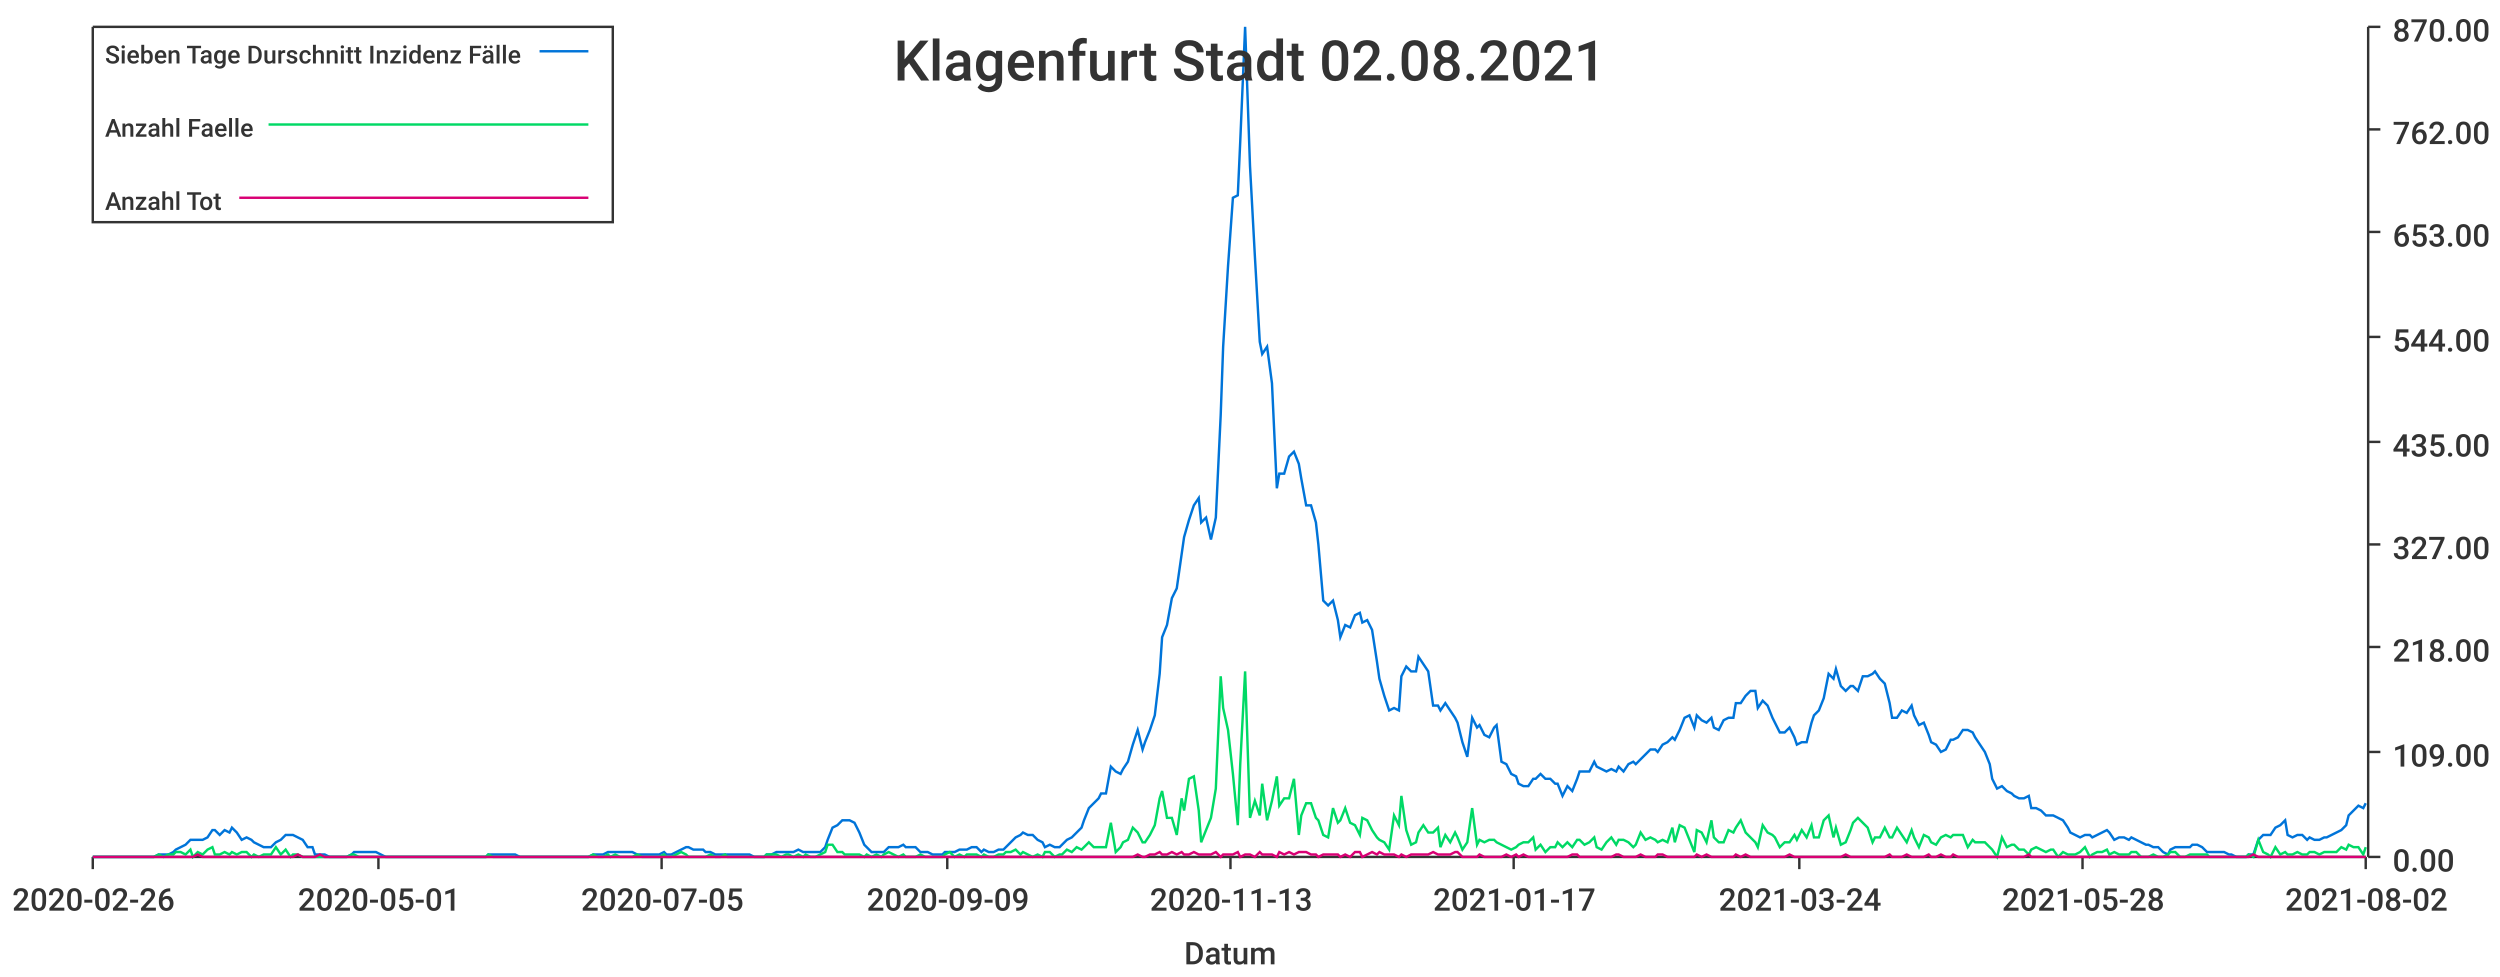
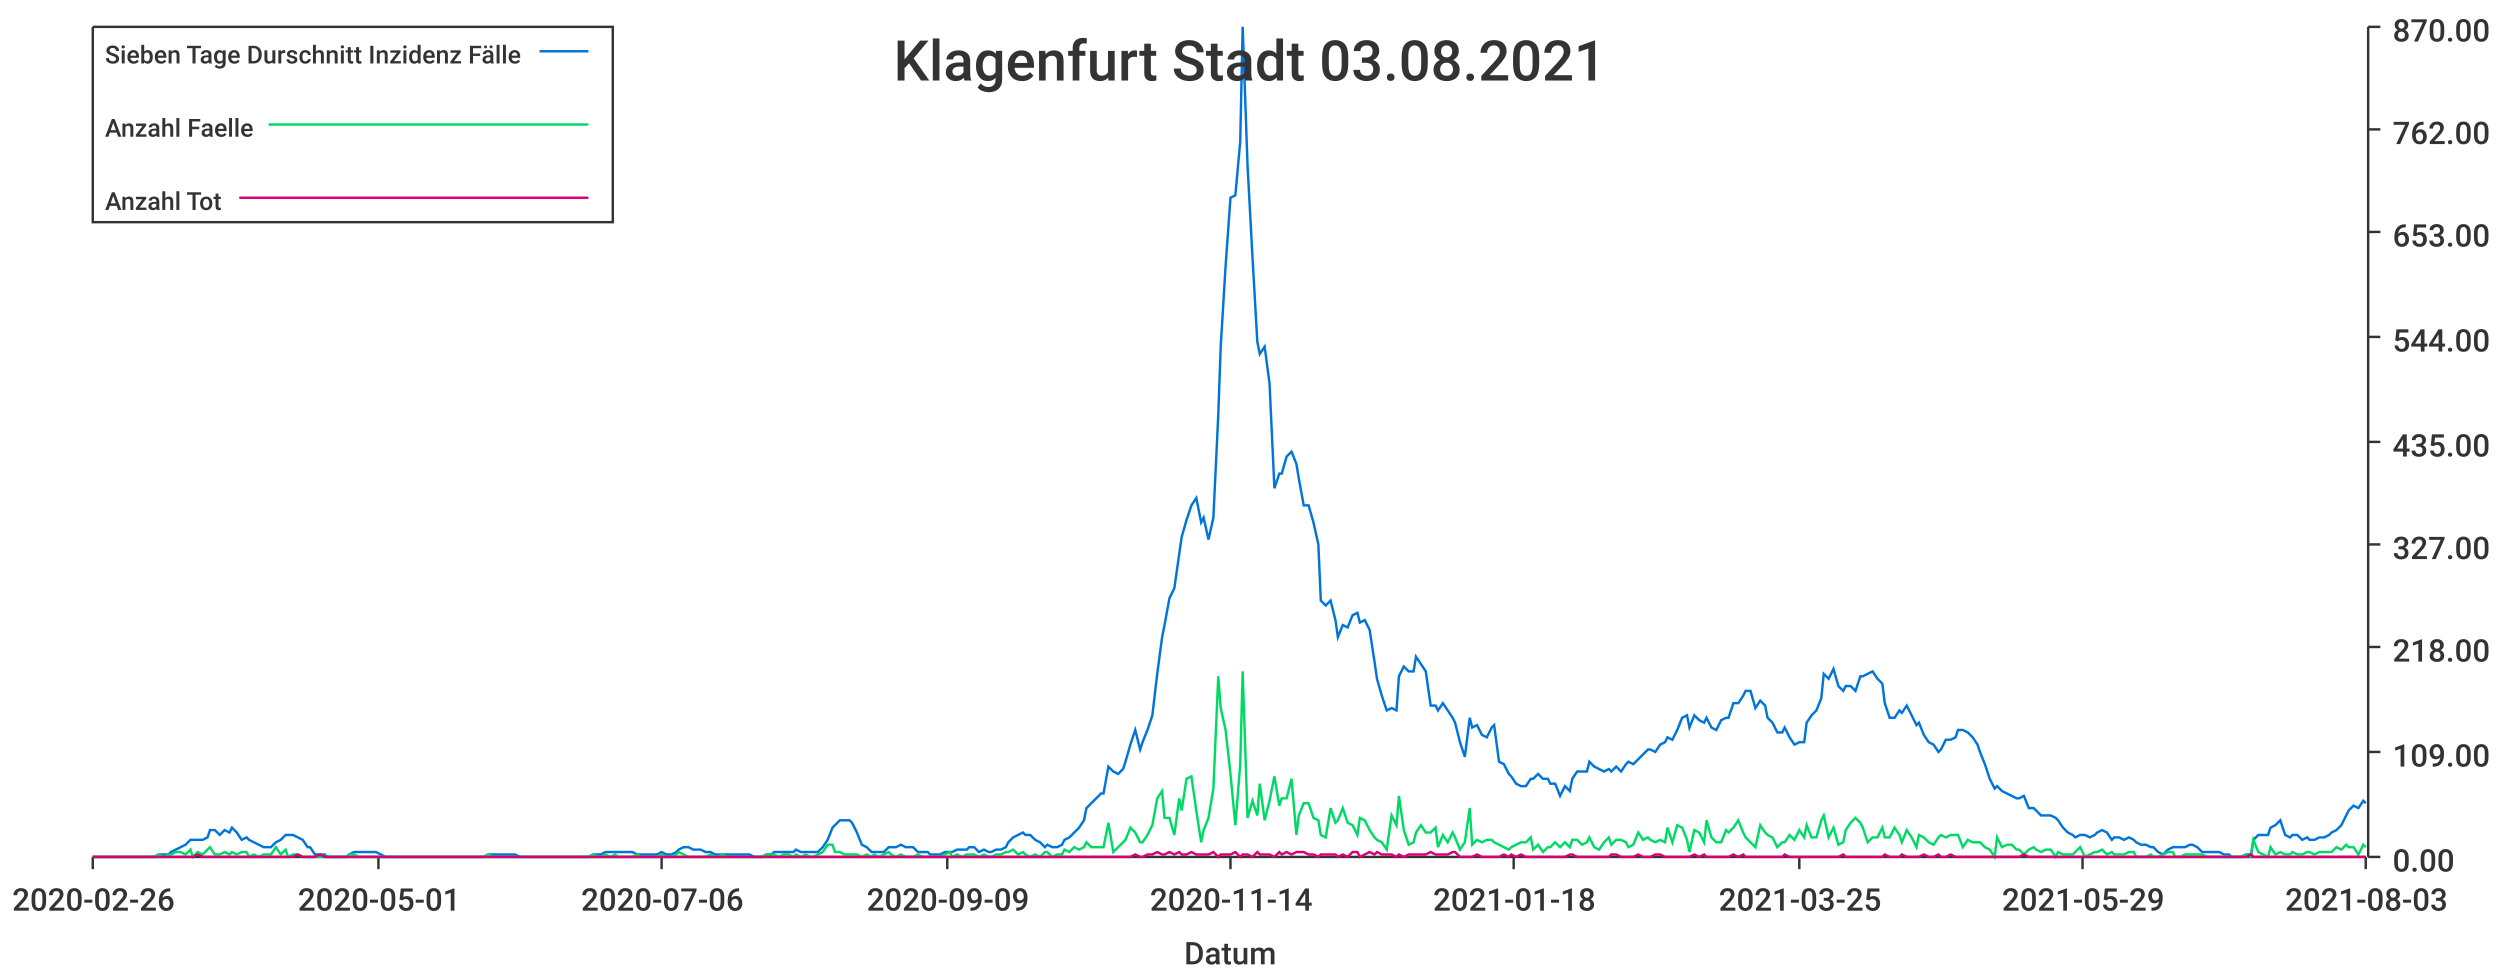
<svg xmlns="http://www.w3.org/2000/svg" width="1024" height="400">\n<path d="M 0 0 L 1024 0 L 1024 400 L 0 400 L 0 0" style="stroke-width:0;stroke:rgba(255,255,255,1.0);fill:rgba(255,255,255,1.0)" />
  <path d="M 38 11 L 969 11 L 969 351 L 38 351 L 38 11" style="stroke-width:0;stroke:rgba(255,255,255,1.0);fill:rgba(255,255,255,1.0)" />
  <path d="M 38 351 L 969 351" style="stroke-width:1;stroke:rgba(51,51,51,1.0);fill:none" />
  <path d="M 38 351 L 38 356" style="stroke-width:1;stroke:rgba(51,51,51,1.0);fill:none" />
  <text x="5" y="373" style="stroke-width:0;stroke:none;fill:rgba(51,51,51,1.0);font-size:12.8px;font-family:'Roboto Medium',sans-serif">2020-02-26</text>
  <path d="M 155 351 L 155 356" style="stroke-width:1;stroke:rgba(51,51,51,1.0);fill:none" />
  <text x="122" y="373" style="stroke-width:0;stroke:none;fill:rgba(51,51,51,1.0);font-size:12.8px;font-family:'Roboto Medium',sans-serif">2020-05-01</text>
  <path d="M 271 351 L 271 356" style="stroke-width:1;stroke:rgba(51,51,51,1.0);fill:none" />
-   <text x="238" y="373" style="stroke-width:0;stroke:none;fill:rgba(51,51,51,1.0);font-size:12.8px;font-family:'Roboto Medium',sans-serif">2020-07-05</text>
+   <text x="238" y="373" style="stroke-width:0;stroke:none;fill:rgba(51,51,51,1.0);font-size:12.8px;font-family:'Roboto Medium',sans-serif">2020-07-06</text>
  <path d="M 388 351 L 388 356" style="stroke-width:1;stroke:rgba(51,51,51,1.0);fill:none" />
  <text x="355" y="373" style="stroke-width:0;stroke:none;fill:rgba(51,51,51,1.0);font-size:12.8px;font-family:'Roboto Medium',sans-serif">2020-09-09</text>
  <path d="M 504 351 L 504 356" style="stroke-width:1;stroke:rgba(51,51,51,1.0);fill:none" />
-   <text x="471" y="373" style="stroke-width:0;stroke:none;fill:rgba(51,51,51,1.0);font-size:12.8px;font-family:'Roboto Medium',sans-serif">2020-11-13</text>
+   <text x="471" y="373" style="stroke-width:0;stroke:none;fill:rgba(51,51,51,1.0);font-size:12.8px;font-family:'Roboto Medium',sans-serif">2020-11-14</text>
  <path d="M 620 351 L 620 356" style="stroke-width:1;stroke:rgba(51,51,51,1.0);fill:none" />
-   <text x="587" y="373" style="stroke-width:0;stroke:none;fill:rgba(51,51,51,1.0);font-size:12.8px;font-family:'Roboto Medium',sans-serif">2021-01-17</text>
+   <text x="587" y="373" style="stroke-width:0;stroke:none;fill:rgba(51,51,51,1.0);font-size:12.8px;font-family:'Roboto Medium',sans-serif">2021-01-18</text>
  <path d="M 737 351 L 737 356" style="stroke-width:1;stroke:rgba(51,51,51,1.0);fill:none" />
-   <text x="704" y="373" style="stroke-width:0;stroke:none;fill:rgba(51,51,51,1.0);font-size:12.8px;font-family:'Roboto Medium',sans-serif">2021-03-24</text>
+   <text x="704" y="373" style="stroke-width:0;stroke:none;fill:rgba(51,51,51,1.0);font-size:12.8px;font-family:'Roboto Medium',sans-serif">2021-03-25</text>
  <path d="M 853 351 L 853 356" style="stroke-width:1;stroke:rgba(51,51,51,1.0);fill:none" />
-   <text x="820" y="373" style="stroke-width:0;stroke:none;fill:rgba(51,51,51,1.0);font-size:12.8px;font-family:'Roboto Medium',sans-serif">2021-05-28</text>
+   <text x="820" y="373" style="stroke-width:0;stroke:none;fill:rgba(51,51,51,1.0);font-size:12.8px;font-family:'Roboto Medium',sans-serif">2021-05-29</text>
  <path d="M 969 351 L 969 356" style="stroke-width:1;stroke:rgba(51,51,51,1.0);fill:none" />
-   <text x="936" y="373" style="stroke-width:0;stroke:none;fill:rgba(51,51,51,1.0);font-size:12.8px;font-family:'Roboto Medium',sans-serif">2021-08-02</text>
+   <text x="936" y="373" style="stroke-width:0;stroke:none;fill:rgba(51,51,51,1.0);font-size:12.8px;font-family:'Roboto Medium',sans-serif">2021-08-03</text>
  <text x="485" y="395" style="stroke-width:0;stroke:none;fill:rgba(51,51,51,1.0);font-size:12.8px;font-family:'Roboto Medium',sans-serif">Datum</text>
  <path d="M 970 351 L 970 11" style="stroke-width:1;stroke:rgba(51,51,51,1.0);fill:none" />
  <path d="M 970 351 L 975 351" style="stroke-width:1;stroke:rgba(51,51,51,1.0);fill:none" />
  <text x="980" y="357" style="stroke-width:0;stroke:none;fill:rgba(51,51,51,1.0);font-size:12.8px;font-family:'Roboto Medium',sans-serif">0.00</text>
  <path d="M 970 308 L 975 308" style="stroke-width:1;stroke:rgba(51,51,51,1.0);fill:none" />
  <text x="980" y="314" style="stroke-width:0;stroke:none;fill:rgba(51,51,51,1.0);font-size:12.8px;font-family:'Roboto Medium',sans-serif">109.00</text>
  <path d="M 970 265 L 975 265" style="stroke-width:1;stroke:rgba(51,51,51,1.0);fill:none" />
  <text x="980" y="271" style="stroke-width:0;stroke:none;fill:rgba(51,51,51,1.0);font-size:12.8px;font-family:'Roboto Medium',sans-serif">218.00</text>
  <path d="M 970 223 L 975 223" style="stroke-width:1;stroke:rgba(51,51,51,1.0);fill:none" />
  <text x="980" y="229" style="stroke-width:0;stroke:none;fill:rgba(51,51,51,1.0);font-size:12.8px;font-family:'Roboto Medium',sans-serif">327.00</text>
  <path d="M 970 181 L 975 181" style="stroke-width:1;stroke:rgba(51,51,51,1.0);fill:none" />
  <text x="980" y="187" style="stroke-width:0;stroke:none;fill:rgba(51,51,51,1.0);font-size:12.8px;font-family:'Roboto Medium',sans-serif">435.00</text>
  <path d="M 970 138 L 975 138" style="stroke-width:1;stroke:rgba(51,51,51,1.0);fill:none" />
  <text x="980" y="144" style="stroke-width:0;stroke:none;fill:rgba(51,51,51,1.0);font-size:12.8px;font-family:'Roboto Medium',sans-serif">544.00</text>
  <path d="M 970 95 L 975 95" style="stroke-width:1;stroke:rgba(51,51,51,1.0);fill:none" />
  <text x="980" y="101" style="stroke-width:0;stroke:none;fill:rgba(51,51,51,1.0);font-size:12.8px;font-family:'Roboto Medium',sans-serif">653.00</text>
  <path d="M 970 53 L 975 53" style="stroke-width:1;stroke:rgba(51,51,51,1.0);fill:none" />
  <text x="980" y="59" style="stroke-width:0;stroke:none;fill:rgba(51,51,51,1.0);font-size:12.8px;font-family:'Roboto Medium',sans-serif">762.00</text>
  <path d="M 970 11 L 975 11" style="stroke-width:1;stroke:rgba(51,51,51,1.0);fill:none" />
  <text x="980" y="17" style="stroke-width:0;stroke:none;fill:rgba(51,51,51,1.0);font-size:12.8px;font-family:'Roboto Medium',sans-serif">870.00</text>
-   <path d="M 38 351 L 40 351 L 42 351 L 44 351 L 46 351 L 47 351 L 49 351 L 51 351 L 53 351 L 55 351 L 56 351 L 58 351 L 60 351 L 62 351 L 63 351 L 65 350 L 67 350 L 69 350 L 71 349 L 72 348 L 74 347 L 76 346 L 78 344 L 79 344 L 81 344 L 83 344 L 85 343 L 87 340 L 88 340 L 90 342 L 92 340 L 94 341 L 95 339 L 97 341 L 99 344 L 101 343 L 103 344 L 104 345 L 106 346 L 108 347 L 110 347 L 111 347 L 113 345 L 115 344 L 117 342 L 119 342 L 120 342 L 122 343 L 124 344 L 126 347 L 128 347 L 129 350 L 131 350 L 133 350 L 135 351 L 136 351 L 138 351 L 140 351 L 142 351 L 144 350 L 145 349 L 147 349 L 149 349 L 151 349 L 152 349 L 154 349 L 156 350 L 158 351 L 160 351 L 161 351 L 163 351 L 165 351 L 167 351 L 168 351 L 170 351 L 172 351 L 174 351 L 176 351 L 177 351 L 179 351 L 181 351 L 183 351 L 184 351 L 186 351 L 188 351 L 190 351 L 192 351 L 193 351 L 195 351 L 197 351 L 199 351 L 200 350 L 202 350 L 204 350 L 206 350 L 208 350 L 209 350 L 211 350 L 213 351 L 215 351 L 217 351 L 218 351 L 220 351 L 222 351 L 224 351 L 225 351 L 227 351 L 229 351 L 231 351 L 233 351 L 234 351 L 236 351 L 238 351 L 240 351 L 241 351 L 243 350 L 245 350 L 247 350 L 249 349 L 250 349 L 252 349 L 254 349 L 256 349 L 257 349 L 259 349 L 261 350 L 263 350 L 265 350 L 266 350 L 268 350 L 270 350 L 272 349 L 273 350 L 275 350 L 277 349 L 279 348 L 281 347 L 282 347 L 284 348 L 286 348 L 288 348 L 289 349 L 291 349 L 293 350 L 295 350 L 297 350 L 298 350 L 300 350 L 302 350 L 304 350 L 306 350 L 307 350 L 309 351 L 311 351 L 313 351 L 314 350 L 316 350 L 318 349 L 320 349 L 322 349 L 323 349 L 325 349 L 327 348 L 329 349 L 330 349 L 332 349 L 334 349 L 336 349 L 338 347 L 339 344 L 341 339 L 343 338 L 345 336 L 346 336 L 348 336 L 350 337 L 352 341 L 354 346 L 355 347 L 357 349 L 359 349 L 361 349 L 362 349 L 364 347 L 366 347 L 368 347 L 370 346 L 371 347 L 373 347 L 375 347 L 377 349 L 379 349 L 380 349 L 382 350 L 384 350 L 386 350 L 387 349 L 389 349 L 391 349 L 393 348 L 395 348 L 396 348 L 398 347 L 400 347 L 402 349 L 403 348 L 405 349 L 407 349 L 409 348 L 411 348 L 412 347 L 414 345 L 416 343 L 418 342 L 419 341 L 421 342 L 423 342 L 425 344 L 427 345 L 428 347 L 430 346 L 432 347 L 434 347 L 435 346 L 437 344 L 439 343 L 441 341 L 443 339 L 444 336 L 446 331 L 448 329 L 450 327 L 451 325 L 453 325 L 455 314 L 457 316 L 459 317 L 460 315 L 462 312 L 464 305 L 466 299 L 468 307 L 469 304 L 471 299 L 473 293 L 475 276 L 476 261 L 478 256 L 480 245 L 482 241 L 484 227 L 485 220 L 487 213 L 489 207 L 491 204 L 492 214 L 494 212 L 496 221 L 498 212 L 500 170 L 501 142 L 503 109 L 505 81 L 507 80 L 508 58 L 510 11 L 512 68 L 514 105 L 516 140 L 517 145 L 519 142 L 521 157 L 523 200 L 524 194 L 526 194 L 528 187 L 530 185 L 532 190 L 533 196 L 535 207 L 537 207 L 539 214 L 540 223 L 542 246 L 544 248 L 546 246 L 548 254 L 549 261 L 551 256 L 553 257 L 555 252 L 557 251 L 558 255 L 560 254 L 562 258 L 564 271 L 565 278 L 567 285 L 569 291 L 571 290 L 573 291 L 574 277 L 576 273 L 578 275 L 580 275 L 581 269 L 583 272 L 585 275 L 587 289 L 589 289 L 590 291 L 592 288 L 594 291 L 596 294 L 597 296 L 599 304 L 601 310 L 603 294 L 605 298 L 606 297 L 608 301 L 610 302 L 612 298 L 613 297 L 615 312 L 617 313 L 619 317 L 621 318 L 622 321 L 624 322 L 626 322 L 628 319 L 629 319 L 631 317 L 633 319 L 635 319 L 637 321 L 638 321 L 640 326 L 642 322 L 644 324 L 646 319 L 647 316 L 649 316 L 651 316 L 653 312 L 654 314 L 656 315 L 658 316 L 660 315 L 662 316 L 663 314 L 665 316 L 667 313 L 669 312 L 670 313 L 672 311 L 674 309 L 676 307 L 678 307 L 679 308 L 681 305 L 683 304 L 685 302 L 686 303 L 688 299 L 690 294 L 692 293 L 694 298 L 695 293 L 697 295 L 699 296 L 701 294 L 702 298 L 704 299 L 706 295 L 708 294 L 710 294 L 711 288 L 713 288 L 715 285 L 717 283 L 719 283 L 720 290 L 722 287 L 724 289 L 726 294 L 727 296 L 729 300 L 731 300 L 733 298 L 735 302 L 736 305 L 738 304 L 740 304 L 742 296 L 743 293 L 745 291 L 747 286 L 749 276 L 751 278 L 752 274 L 754 281 L 756 283 L 758 281 L 759 281 L 761 283 L 763 277 L 765 277 L 767 276 L 768 275 L 770 278 L 772 280 L 774 288 L 775 294 L 777 294 L 779 291 L 781 292 L 783 289 L 784 293 L 786 297 L 788 296 L 790 301 L 791 304 L 793 305 L 795 308 L 797 307 L 799 303 L 800 303 L 802 302 L 804 299 L 806 299 L 808 300 L 809 302 L 811 305 L 813 308 L 815 313 L 816 319 L 818 323 L 820 322 L 822 324 L 824 325 L 825 326 L 827 327 L 829 327 L 831 326 L 832 331 L 834 331 L 836 332 L 838 334 L 840 334 L 841 334 L 843 335 L 845 336 L 847 339 L 848 341 L 850 342 L 852 343 L 854 342 L 856 342 L 857 343 L 859 342 L 861 341 L 863 340 L 864 341 L 866 344 L 868 343 L 870 343 L 872 344 L 873 343 L 875 344 L 877 345 L 879 346 L 880 346 L 882 347 L 884 347 L 886 349 L 888 350 L 889 348 L 891 347 L 893 347 L 895 347 L 897 347 L 898 346 L 900 346 L 902 347 L 904 349 L 905 349 L 907 349 L 909 349 L 911 349 L 913 350 L 914 350 L 916 351 L 918 351 L 920 351 L 921 350 L 923 350 L 925 344 L 927 342 L 929 342 L 930 342 L 932 339 L 934 338 L 936 336 L 937 342 L 939 343 L 941 342 L 943 342 L 945 344 L 946 343 L 948 344 L 950 344 L 952 343 L 953 343 L 955 342 L 957 341 L 959 340 L 961 338 L 962 334 L 964 332 L 966 330 L 968 331 L 969 329" style="stroke-width:1;stroke:rgba(0,116,217,1.0);fill:none" />
-   <path d="M 38 351 L 40 351 L 42 351 L 44 351 L 46 351 L 47 351 L 49 351 L 51 351 L 53 351 L 55 351 L 56 351 L 58 351 L 60 351 L 62 351 L 63 351 L 65 350 L 67 351 L 69 350 L 71 350 L 72 349 L 74 349 L 76 350 L 78 348 L 79 351 L 81 349 L 83 350 L 85 348 L 87 347 L 88 350 L 90 350 L 92 349 L 94 350 L 95 349 L 97 350 L 99 349 L 101 349 L 103 351 L 104 350 L 106 351 L 108 350 L 110 350 L 111 350 L 113 347 L 115 350 L 117 348 L 119 351 L 120 350 L 122 350 L 124 351 L 126 351 L 128 351 L 129 351 L 131 351 L 133 351 L 135 351 L 136 351 L 138 351 L 140 351 L 142 351 L 144 350 L 145 350 L 147 351 L 149 351 L 151 351 L 152 351 L 154 351 L 156 351 L 158 351 L 160 351 L 161 351 L 163 351 L 165 351 L 167 351 L 168 351 L 170 351 L 172 351 L 174 351 L 176 351 L 177 351 L 179 351 L 181 351 L 183 351 L 184 351 L 186 351 L 188 351 L 190 351 L 192 351 L 193 351 L 195 351 L 197 351 L 199 351 L 200 350 L 202 351 L 204 351 L 206 351 L 208 351 L 209 351 L 211 351 L 213 351 L 215 351 L 217 351 L 218 351 L 220 351 L 222 351 L 224 351 L 225 351 L 227 351 L 229 351 L 231 351 L 233 351 L 234 351 L 236 351 L 238 351 L 240 351 L 241 351 L 243 350 L 245 351 L 247 351 L 249 350 L 250 351 L 252 350 L 254 351 L 256 351 L 257 351 L 259 351 L 261 350 L 263 351 L 265 351 L 266 351 L 268 351 L 270 351 L 272 350 L 273 351 L 275 351 L 277 350 L 279 349 L 281 350 L 282 351 L 284 351 L 286 351 L 288 351 L 289 351 L 291 350 L 293 351 L 295 351 L 297 350 L 298 351 L 300 351 L 302 351 L 304 351 L 306 351 L 307 351 L 309 351 L 311 351 L 313 351 L 314 350 L 316 350 L 318 350 L 320 351 L 322 350 L 323 350 L 325 351 L 327 350 L 329 351 L 330 350 L 332 351 L 334 351 L 336 350 L 338 349 L 339 346 L 341 346 L 343 349 L 345 349 L 346 350 L 348 350 L 350 350 L 352 350 L 354 351 L 355 350 L 357 351 L 359 350 L 361 351 L 362 350 L 364 349 L 366 350 L 368 351 L 370 350 L 371 351 L 373 351 L 375 351 L 377 350 L 379 351 L 380 351 L 382 351 L 384 351 L 386 351 L 387 350 L 389 349 L 391 351 L 393 350 L 395 351 L 396 350 L 398 350 L 400 350 L 402 351 L 403 350 L 405 351 L 407 351 L 409 350 L 411 350 L 412 349 L 414 349 L 416 348 L 418 350 L 419 349 L 421 350 L 423 351 L 425 350 L 427 351 L 428 349 L 430 349 L 432 351 L 434 350 L 435 350 L 437 348 L 439 349 L 441 347 L 443 348 L 444 347 L 446 345 L 448 347 L 450 347 L 451 347 L 453 347 L 455 337 L 457 349 L 459 347 L 460 345 L 462 344 L 464 339 L 466 341 L 468 345 L 469 345 L 471 342 L 473 338 L 475 327 L 476 324 L 478 335 L 480 335 L 482 342 L 484 327 L 485 332 L 487 319 L 489 318 L 491 332 L 492 345 L 494 340 L 496 335 L 498 323 L 500 277 L 501 290 L 503 299 L 505 317 L 507 338 L 508 313 L 510 275 L 512 335 L 514 328 L 516 334 L 517 321 L 519 336 L 521 328 L 523 318 L 524 330 L 526 327 L 528 327 L 530 319 L 532 342 L 533 334 L 535 329 L 537 329 L 539 335 L 540 336 L 542 342 L 544 343 L 546 331 L 548 337 L 549 336 L 551 331 L 553 337 L 555 338 L 557 342 L 558 335 L 560 336 L 562 340 L 564 343 L 565 344 L 567 345 L 569 348 L 571 334 L 573 338 L 574 326 L 576 340 L 578 346 L 580 345 L 581 341 L 583 338 L 585 341 L 587 341 L 589 339 L 590 347 L 592 342 L 594 345 L 596 341 L 597 343 L 599 348 L 601 345 L 603 331 L 605 346 L 606 344 L 608 345 L 610 344 L 612 344 L 613 345 L 615 346 L 617 347 L 619 348 L 621 347 L 622 346 L 624 345 L 626 345 L 628 343 L 629 348 L 631 346 L 633 349 L 635 347 L 637 347 L 638 345 L 640 347 L 642 345 L 644 347 L 646 344 L 647 344 L 649 346 L 651 345 L 653 343 L 654 347 L 656 348 L 658 345 L 660 343 L 662 346 L 663 344 L 665 344 L 667 345 L 669 347 L 670 346 L 672 341 L 674 344 L 676 343 L 678 344 L 679 345 L 681 344 L 683 345 L 685 339 L 686 345 L 688 338 L 690 339 L 692 344 L 694 349 L 695 340 L 697 341 L 699 345 L 701 336 L 702 343 L 704 345 L 706 345 L 708 340 L 710 341 L 711 339 L 713 336 L 715 341 L 717 343 L 719 345 L 720 347 L 722 338 L 724 341 L 726 342 L 727 343 L 729 347 L 731 345 L 733 345 L 735 342 L 736 344 L 738 340 L 740 343 L 742 338 L 743 343 L 745 343 L 747 336 L 749 334 L 751 343 L 752 339 L 754 346 L 756 345 L 758 340 L 759 337 L 761 335 L 763 337 L 765 339 L 767 345 L 768 343 L 770 343 L 772 339 L 774 343 L 775 343 L 777 339 L 779 342 L 781 345 L 783 340 L 784 343 L 786 347 L 788 342 L 790 343 L 791 345 L 793 346 L 795 343 L 797 342 L 799 343 L 800 342 L 802 342 L 804 342 L 806 347 L 808 344 L 809 345 L 811 345 L 813 345 L 815 347 L 816 348 L 818 351 L 820 343 L 822 347 L 824 346 L 825 346 L 827 348 L 829 348 L 831 350 L 832 348 L 834 347 L 836 348 L 838 349 L 840 348 L 841 348 L 843 351 L 845 349 L 847 350 L 848 350 L 850 350 L 852 349 L 854 347 L 856 351 L 857 350 L 859 349 L 861 349 L 863 348 L 864 350 L 866 349 L 868 350 L 870 350 L 872 350 L 873 349 L 875 349 L 877 351 L 879 351 L 880 351 L 882 350 L 884 351 L 886 351 L 888 350 L 889 349 L 891 349 L 893 351 L 895 351 L 897 350 L 898 350 L 900 350 L 902 350 L 904 350 L 905 351 L 907 351 L 909 351 L 911 351 L 913 351 L 914 351 L 916 351 L 918 351 L 920 351 L 921 350 L 923 351 L 925 344 L 927 349 L 929 350 L 930 351 L 932 347 L 934 350 L 936 349 L 937 350 L 939 350 L 941 349 L 943 350 L 945 350 L 946 349 L 948 349 L 950 350 L 952 349 L 953 349 L 955 349 L 957 349 L 959 347 L 961 348 L 962 346 L 964 347 L 966 347 L 968 350 L 969 347" style="stroke-width:1;stroke:rgba(0,217,101,1.0);fill:none" />
-   <path d="M 38 351 L 40 351 L 42 351 L 44 351 L 46 351 L 47 351 L 49 351 L 51 351 L 53 351 L 55 351 L 56 351 L 58 351 L 60 351 L 62 351 L 63 351 L 65 351 L 67 351 L 69 351 L 71 351 L 72 351 L 74 351 L 76 351 L 78 351 L 79 351 L 81 350 L 83 351 L 85 351 L 87 351 L 88 351 L 90 351 L 92 351 L 94 351 L 95 351 L 97 351 L 99 351 L 101 351 L 103 351 L 104 351 L 106 351 L 108 351 L 110 351 L 111 351 L 113 351 L 115 351 L 117 351 L 119 351 L 120 351 L 122 350 L 124 351 L 126 351 L 128 351 L 129 351 L 131 350 L 133 351 L 135 351 L 136 351 L 138 351 L 140 351 L 142 351 L 144 351 L 145 351 L 147 351 L 149 351 L 151 351 L 152 351 L 154 351 L 156 351 L 158 351 L 160 351 L 161 351 L 163 351 L 165 351 L 167 351 L 168 351 L 170 351 L 172 351 L 174 351 L 176 351 L 177 351 L 179 351 L 181 351 L 183 351 L 184 351 L 186 351 L 188 351 L 190 351 L 192 351 L 193 351 L 195 351 L 197 351 L 199 351 L 200 351 L 202 351 L 204 351 L 206 351 L 208 351 L 209 351 L 211 351 L 213 351 L 215 351 L 217 351 L 218 351 L 220 351 L 222 351 L 224 351 L 225 351 L 227 351 L 229 351 L 231 351 L 233 351 L 234 351 L 236 351 L 238 351 L 240 351 L 241 351 L 243 351 L 245 351 L 247 351 L 249 351 L 250 351 L 252 351 L 254 351 L 256 351 L 257 351 L 259 351 L 261 351 L 263 351 L 265 351 L 266 351 L 268 351 L 270 351 L 272 351 L 273 351 L 275 351 L 277 351 L 279 351 L 281 351 L 282 351 L 284 351 L 286 351 L 288 351 L 289 351 L 291 351 L 293 351 L 295 351 L 297 351 L 298 351 L 300 351 L 302 351 L 304 351 L 306 351 L 307 351 L 309 351 L 311 351 L 313 351 L 314 351 L 316 351 L 318 351 L 320 351 L 322 351 L 323 351 L 325 351 L 327 351 L 329 351 L 330 351 L 332 351 L 334 351 L 336 351 L 338 351 L 339 351 L 341 351 L 343 351 L 345 351 L 346 351 L 348 351 L 350 351 L 352 351 L 354 351 L 355 351 L 357 351 L 359 351 L 361 351 L 362 351 L 364 351 L 366 351 L 368 351 L 370 351 L 371 351 L 373 351 L 375 351 L 377 351 L 379 351 L 380 351 L 382 351 L 384 351 L 386 351 L 387 351 L 389 351 L 391 351 L 393 351 L 395 351 L 396 351 L 398 351 L 400 351 L 402 351 L 403 351 L 405 351 L 407 351 L 409 351 L 411 351 L 412 351 L 414 351 L 416 351 L 418 351 L 419 351 L 421 351 L 423 351 L 425 351 L 427 351 L 428 351 L 430 351 L 432 351 L 434 351 L 435 351 L 437 351 L 439 351 L 441 351 L 443 351 L 444 351 L 446 351 L 448 351 L 450 351 L 451 351 L 453 351 L 455 351 L 457 351 L 459 351 L 460 351 L 462 351 L 464 351 L 466 350 L 468 351 L 469 351 L 471 350 L 473 350 L 475 349 L 476 350 L 478 350 L 480 349 L 482 350 L 484 349 L 485 350 L 487 350 L 489 349 L 491 350 L 492 350 L 494 350 L 496 350 L 498 349 L 500 351 L 501 350 L 503 350 L 505 350 L 507 349 L 508 351 L 510 350 L 512 350 L 514 351 L 516 349 L 517 350 L 519 350 L 521 350 L 523 351 L 524 349 L 526 350 L 528 349 L 530 350 L 532 349 L 533 349 L 535 349 L 537 350 L 539 350 L 540 351 L 542 350 L 544 350 L 546 350 L 548 350 L 549 351 L 551 350 L 553 351 L 555 349 L 557 349 L 558 351 L 560 350 L 562 349 L 564 350 L 565 349 L 567 350 L 569 350 L 571 350 L 573 351 L 574 350 L 576 351 L 578 350 L 580 350 L 581 350 L 583 350 L 585 350 L 587 349 L 589 350 L 590 350 L 592 350 L 594 350 L 596 349 L 597 349 L 599 351 L 601 351 L 603 351 L 605 351 L 606 350 L 608 351 L 610 351 L 612 351 L 613 351 L 615 351 L 617 350 L 619 351 L 621 350 L 622 351 L 624 350 L 626 351 L 628 351 L 629 351 L 631 351 L 633 351 L 635 351 L 637 351 L 638 351 L 640 351 L 642 351 L 644 350 L 646 350 L 647 351 L 649 351 L 651 351 L 653 351 L 654 351 L 656 351 L 658 351 L 660 351 L 662 350 L 663 350 L 665 351 L 667 351 L 669 351 L 670 351 L 672 350 L 674 351 L 676 351 L 678 351 L 679 350 L 681 350 L 683 351 L 685 351 L 686 351 L 688 351 L 690 351 L 692 351 L 694 351 L 695 350 L 697 351 L 699 350 L 701 351 L 702 351 L 704 351 L 706 351 L 708 351 L 710 351 L 711 350 L 713 351 L 715 350 L 717 351 L 719 351 L 720 351 L 722 351 L 724 351 L 726 351 L 727 351 L 729 351 L 731 351 L 733 350 L 735 351 L 736 351 L 738 351 L 740 351 L 742 351 L 743 351 L 745 351 L 747 351 L 749 351 L 751 351 L 752 351 L 754 351 L 756 350 L 758 351 L 759 351 L 761 351 L 763 351 L 765 351 L 767 351 L 768 351 L 770 351 L 772 351 L 774 350 L 775 351 L 777 351 L 779 351 L 781 350 L 783 351 L 784 351 L 786 351 L 788 351 L 790 350 L 791 351 L 793 351 L 795 350 L 797 351 L 799 351 L 800 350 L 802 351 L 804 351 L 806 351 L 808 351 L 809 351 L 811 351 L 813 351 L 815 351 L 816 351 L 818 351 L 820 351 L 822 351 L 824 351 L 825 351 L 827 351 L 829 351 L 831 350 L 832 351 L 834 351 L 836 351 L 838 351 L 840 351 L 841 351 L 843 351 L 845 351 L 847 351 L 848 351 L 850 351 L 852 351 L 854 351 L 856 351 L 857 351 L 859 351 L 861 351 L 863 351 L 864 351 L 866 351 L 868 351 L 870 351 L 872 351 L 873 351 L 875 351 L 877 351 L 879 351 L 880 351 L 882 351 L 884 351 L 886 351 L 888 351 L 889 351 L 891 351 L 893 351 L 895 351 L 897 351 L 898 351 L 900 351 L 902 351 L 904 351 L 905 351 L 907 351 L 909 351 L 911 351 L 913 351 L 914 351 L 916 351 L 918 351 L 920 351 L 921 351 L 923 350 L 925 351 L 927 351 L 929 351 L 930 351 L 932 351 L 934 351 L 936 351 L 937 351 L 939 351 L 941 351 L 943 351 L 945 351 L 946 351 L 948 351 L 950 351 L 952 351 L 953 351 L 955 351 L 957 351 L 959 351 L 961 351 L 962 351 L 964 351 L 966 351 L 968 351 L 969 351" style="stroke-width:1;stroke:rgba(217,0,116,1.0);fill:none" />
-   <text x="366" y="33" style="stroke-width:0;stroke:none;fill:rgba(51,51,51,1.0);font-size:23.0px;font-family:'Roboto Medium',sans-serif">Klagenfurt Stadt 02.08.2021</text>
+   <path d="M 38 351 L 40 351 L 42 351 L 44 351 L 46 351 L 47 351 L 49 351 L 51 351 L 53 351 L 54 351 L 56 351 L 58 351 L 60 351 L 62 351 L 63 351 L 65 350 L 67 350 L 69 350 L 70 349 L 72 348 L 74 347 L 76 346 L 78 344 L 79 344 L 81 344 L 83 344 L 85 343 L 86 340 L 88 340 L 90 342 L 92 340 L 94 341 L 95 339 L 97 341 L 99 344 L 101 343 L 102 344 L 104 345 L 106 346 L 108 347 L 110 347 L 111 347 L 113 345 L 115 344 L 117 342 L 118 342 L 120 342 L 122 343 L 124 344 L 126 347 L 127 347 L 129 350 L 131 350 L 133 350 L 134 351 L 136 351 L 138 351 L 140 351 L 142 351 L 143 350 L 145 349 L 147 349 L 149 349 L 150 349 L 152 349 L 154 349 L 156 350 L 158 351 L 159 351 L 161 351 L 163 351 L 165 351 L 166 351 L 168 351 L 170 351 L 172 351 L 174 351 L 175 351 L 177 351 L 179 351 L 181 351 L 182 351 L 184 351 L 186 351 L 188 351 L 190 351 L 191 351 L 193 351 L 195 351 L 197 351 L 198 351 L 200 350 L 202 350 L 204 350 L 206 350 L 207 350 L 209 350 L 211 350 L 213 351 L 214 351 L 216 351 L 218 351 L 220 351 L 222 351 L 223 351 L 225 351 L 227 351 L 229 351 L 230 351 L 232 351 L 234 351 L 236 351 L 237 351 L 239 351 L 241 351 L 243 350 L 245 350 L 246 350 L 248 349 L 250 349 L 252 349 L 253 349 L 255 349 L 257 349 L 259 349 L 261 350 L 262 350 L 264 350 L 266 350 L 268 350 L 269 350 L 271 349 L 273 350 L 275 350 L 277 349 L 278 348 L 280 347 L 282 347 L 284 348 L 285 348 L 287 348 L 289 349 L 291 349 L 293 350 L 294 350 L 296 350 L 298 350 L 300 350 L 301 350 L 303 350 L 305 350 L 307 350 L 309 351 L 310 351 L 312 351 L 314 350 L 316 350 L 317 349 L 319 349 L 321 349 L 323 349 L 325 349 L 326 348 L 328 349 L 330 349 L 332 349 L 333 349 L 335 349 L 337 347 L 339 344 L 341 339 L 342 338 L 344 336 L 346 336 L 348 336 L 349 337 L 351 341 L 353 346 L 355 347 L 357 349 L 358 349 L 360 349 L 362 349 L 364 347 L 365 347 L 367 347 L 369 346 L 371 347 L 373 347 L 374 347 L 376 349 L 378 349 L 380 349 L 381 350 L 383 350 L 385 350 L 387 349 L 389 349 L 390 349 L 392 348 L 394 348 L 396 348 L 397 347 L 399 347 L 401 349 L 403 348 L 405 349 L 406 349 L 408 348 L 410 348 L 412 347 L 413 345 L 415 343 L 417 342 L 419 341 L 420 342 L 422 342 L 424 344 L 426 345 L 428 347 L 429 346 L 431 347 L 433 347 L 435 346 L 436 344 L 438 343 L 440 341 L 442 339 L 444 336 L 445 331 L 447 329 L 449 327 L 451 325 L 452 325 L 454 314 L 456 316 L 458 317 L 460 315 L 461 312 L 463 305 L 465 299 L 467 307 L 468 304 L 470 299 L 472 293 L 474 276 L 476 261 L 477 256 L 479 245 L 481 241 L 483 227 L 484 220 L 486 213 L 488 207 L 490 204 L 492 214 L 493 212 L 495 221 L 497 212 L 499 170 L 500 142 L 502 109 L 504 81 L 506 80 L 508 58 L 509 11 L 511 68 L 513 105 L 515 140 L 516 145 L 518 142 L 520 157 L 522 200 L 524 194 L 525 194 L 527 187 L 529 185 L 531 190 L 532 196 L 534 207 L 536 207 L 538 214 L 540 223 L 541 246 L 543 248 L 545 246 L 547 254 L 548 261 L 550 256 L 552 257 L 554 252 L 556 251 L 557 255 L 559 254 L 561 258 L 563 271 L 564 278 L 566 285 L 568 291 L 570 290 L 572 291 L 573 277 L 575 273 L 577 275 L 579 275 L 580 269 L 582 272 L 584 275 L 586 289 L 588 289 L 589 291 L 591 288 L 593 291 L 595 294 L 596 296 L 598 304 L 600 310 L 602 294 L 603 298 L 605 297 L 607 301 L 609 302 L 611 298 L 612 297 L 614 312 L 616 313 L 618 317 L 619 318 L 621 321 L 623 322 L 625 322 L 627 319 L 628 319 L 630 317 L 632 319 L 634 319 L 635 321 L 637 321 L 639 326 L 641 322 L 643 324 L 644 319 L 646 316 L 648 316 L 650 316 L 651 312 L 653 314 L 655 315 L 657 316 L 659 315 L 660 316 L 662 314 L 664 316 L 666 313 L 667 312 L 669 313 L 671 311 L 673 309 L 675 307 L 676 307 L 678 308 L 680 305 L 682 304 L 683 302 L 685 303 L 687 299 L 689 294 L 691 293 L 692 298 L 694 293 L 696 295 L 698 296 L 699 294 L 701 298 L 703 299 L 705 295 L 707 294 L 708 294 L 710 288 L 712 288 L 714 285 L 715 283 L 717 283 L 719 290 L 721 287 L 723 289 L 724 294 L 726 296 L 728 300 L 730 300 L 731 298 L 733 302 L 735 305 L 737 304 L 739 304 L 740 296 L 742 293 L 744 291 L 746 286 L 747 276 L 749 278 L 751 274 L 753 281 L 755 283 L 756 281 L 758 281 L 760 283 L 762 277 L 763 277 L 765 276 L 767 275 L 769 278 L 771 280 L 772 288 L 774 294 L 776 294 L 778 291 L 779 292 L 781 289 L 783 293 L 785 297 L 786 296 L 788 301 L 790 304 L 792 305 L 794 308 L 795 307 L 797 303 L 799 303 L 801 302 L 802 299 L 804 299 L 806 300 L 808 302 L 810 305 L 811 308 L 813 313 L 815 319 L 817 323 L 818 322 L 820 324 L 822 325 L 824 326 L 826 327 L 827 327 L 829 326 L 831 331 L 833 331 L 834 332 L 836 334 L 838 334 L 840 334 L 842 335 L 843 336 L 845 339 L 847 341 L 849 342 L 850 343 L 852 342 L 854 342 L 856 343 L 858 342 L 859 341 L 861 340 L 863 341 L 865 344 L 866 343 L 868 343 L 870 344 L 872 343 L 874 344 L 875 345 L 877 346 L 879 346 L 881 347 L 882 347 L 884 349 L 886 350 L 888 348 L 890 347 L 891 347 L 893 347 L 895 347 L 897 346 L 898 346 L 900 347 L 902 349 L 904 349 L 906 349 L 907 349 L 909 349 L 911 350 L 913 350 L 914 351 L 916 351 L 918 351 L 920 350 L 922 350 L 923 344 L 925 342 L 927 342 L 929 342 L 930 339 L 932 338 L 934 336 L 936 342 L 938 343 L 939 342 L 941 342 L 943 344 L 945 343 L 946 344 L 948 344 L 950 343 L 952 343 L 954 342 L 955 341 L 957 340 L 959 338 L 961 334 L 962 332 L 964 330 L 966 331 L 968 328 L 969 329" style="stroke-width:1;stroke:rgba(0,116,217,1.0);fill:none" />
+   <path d="M 38 351 L 40 351 L 42 351 L 44 351 L 46 351 L 47 351 L 49 351 L 51 351 L 53 351 L 54 351 L 56 351 L 58 351 L 60 351 L 62 351 L 63 351 L 65 350 L 67 351 L 69 350 L 70 350 L 72 349 L 74 349 L 76 350 L 78 348 L 79 351 L 81 349 L 83 350 L 85 348 L 86 347 L 88 350 L 90 350 L 92 349 L 94 350 L 95 349 L 97 350 L 99 349 L 101 349 L 102 351 L 104 350 L 106 351 L 108 350 L 110 350 L 111 350 L 113 347 L 115 350 L 117 348 L 118 351 L 120 350 L 122 350 L 124 351 L 126 351 L 127 351 L 129 351 L 131 351 L 133 351 L 134 351 L 136 351 L 138 351 L 140 351 L 142 351 L 143 350 L 145 350 L 147 351 L 149 351 L 150 351 L 152 351 L 154 351 L 156 351 L 158 351 L 159 351 L 161 351 L 163 351 L 165 351 L 166 351 L 168 351 L 170 351 L 172 351 L 174 351 L 175 351 L 177 351 L 179 351 L 181 351 L 182 351 L 184 351 L 186 351 L 188 351 L 190 351 L 191 351 L 193 351 L 195 351 L 197 351 L 198 351 L 200 350 L 202 351 L 204 351 L 206 351 L 207 351 L 209 351 L 211 351 L 213 351 L 214 351 L 216 351 L 218 351 L 220 351 L 222 351 L 223 351 L 225 351 L 227 351 L 229 351 L 230 351 L 232 351 L 234 351 L 236 351 L 237 351 L 239 351 L 241 351 L 243 350 L 245 351 L 246 351 L 248 350 L 250 351 L 252 350 L 253 351 L 255 351 L 257 351 L 259 351 L 261 350 L 262 351 L 264 351 L 266 351 L 268 351 L 269 351 L 271 350 L 273 351 L 275 351 L 277 350 L 278 349 L 280 350 L 282 351 L 284 351 L 285 351 L 287 351 L 289 351 L 291 350 L 293 351 L 294 351 L 296 350 L 298 351 L 300 351 L 301 351 L 303 351 L 305 351 L 307 351 L 309 351 L 310 351 L 312 351 L 314 350 L 316 350 L 317 350 L 319 351 L 321 350 L 323 350 L 325 351 L 326 350 L 328 351 L 330 350 L 332 351 L 333 351 L 335 350 L 337 349 L 339 346 L 341 346 L 342 349 L 344 349 L 346 350 L 348 350 L 349 350 L 351 350 L 353 351 L 355 350 L 357 351 L 358 350 L 360 351 L 362 350 L 364 349 L 365 350 L 367 351 L 369 350 L 371 351 L 373 351 L 374 351 L 376 350 L 378 351 L 380 351 L 381 351 L 383 351 L 385 351 L 387 350 L 389 349 L 390 351 L 392 350 L 394 351 L 396 350 L 397 350 L 399 350 L 401 351 L 403 350 L 405 351 L 406 351 L 408 350 L 410 350 L 412 349 L 413 349 L 415 348 L 417 350 L 419 349 L 420 350 L 422 351 L 424 350 L 426 351 L 428 349 L 429 349 L 431 351 L 433 350 L 435 350 L 436 348 L 438 349 L 440 347 L 442 348 L 444 347 L 445 345 L 447 347 L 449 347 L 451 347 L 452 347 L 454 337 L 456 349 L 458 347 L 460 345 L 461 344 L 463 339 L 465 341 L 467 345 L 468 345 L 470 342 L 472 338 L 474 327 L 476 324 L 477 335 L 479 335 L 481 342 L 483 327 L 484 332 L 486 319 L 488 318 L 490 332 L 492 345 L 493 340 L 495 335 L 497 323 L 499 277 L 500 290 L 502 299 L 504 317 L 506 338 L 508 313 L 509 275 L 511 335 L 513 328 L 515 334 L 516 321 L 518 336 L 520 328 L 522 318 L 524 330 L 525 327 L 527 327 L 529 319 L 531 342 L 532 334 L 534 329 L 536 329 L 538 335 L 540 336 L 541 342 L 543 343 L 545 331 L 547 337 L 548 336 L 550 331 L 552 337 L 554 338 L 556 342 L 557 335 L 559 336 L 561 340 L 563 343 L 564 344 L 566 345 L 568 348 L 570 334 L 572 338 L 573 326 L 575 340 L 577 346 L 579 345 L 580 341 L 582 338 L 584 341 L 586 341 L 588 339 L 589 347 L 591 342 L 593 345 L 595 341 L 596 343 L 598 348 L 600 345 L 602 331 L 603 346 L 605 344 L 607 345 L 609 344 L 611 344 L 612 345 L 614 346 L 616 347 L 618 348 L 619 347 L 621 346 L 623 345 L 625 345 L 627 343 L 628 348 L 630 346 L 632 349 L 634 347 L 635 347 L 637 345 L 639 347 L 641 345 L 643 347 L 644 344 L 646 344 L 648 346 L 650 345 L 651 343 L 653 347 L 655 348 L 657 345 L 659 343 L 660 346 L 662 344 L 664 344 L 666 345 L 667 347 L 669 346 L 671 341 L 673 344 L 675 343 L 676 344 L 678 345 L 680 344 L 682 345 L 683 339 L 685 345 L 687 338 L 689 339 L 691 344 L 692 349 L 694 340 L 696 341 L 698 345 L 699 336 L 701 343 L 703 345 L 705 345 L 707 340 L 708 341 L 710 339 L 712 336 L 714 341 L 715 343 L 717 345 L 719 347 L 721 338 L 723 341 L 724 342 L 726 343 L 728 347 L 730 345 L 731 345 L 733 342 L 735 344 L 737 340 L 739 343 L 740 338 L 742 343 L 744 343 L 746 336 L 747 334 L 749 343 L 751 339 L 753 346 L 755 345 L 756 340 L 758 337 L 760 335 L 762 337 L 763 339 L 765 345 L 767 343 L 769 343 L 771 339 L 772 343 L 774 343 L 776 339 L 778 342 L 779 345 L 781 340 L 783 343 L 785 347 L 786 342 L 788 343 L 790 345 L 792 346 L 794 343 L 795 342 L 797 343 L 799 342 L 801 342 L 802 342 L 804 347 L 806 344 L 808 345 L 810 345 L 811 345 L 813 347 L 815 348 L 817 351 L 818 343 L 820 347 L 822 346 L 824 346 L 826 348 L 827 348 L 829 350 L 831 348 L 833 347 L 834 348 L 836 349 L 838 348 L 840 348 L 842 351 L 843 349 L 845 350 L 847 350 L 849 350 L 850 349 L 852 347 L 854 351 L 856 350 L 858 349 L 859 349 L 861 348 L 863 350 L 865 349 L 866 350 L 868 350 L 870 350 L 872 349 L 874 349 L 875 351 L 877 351 L 879 351 L 881 350 L 882 351 L 884 351 L 886 350 L 888 349 L 890 349 L 891 351 L 893 351 L 895 350 L 897 350 L 898 350 L 900 350 L 902 350 L 904 351 L 906 351 L 907 351 L 909 351 L 911 351 L 913 351 L 914 351 L 916 351 L 918 351 L 920 350 L 922 351 L 923 344 L 925 349 L 927 350 L 929 351 L 930 347 L 932 350 L 934 349 L 936 350 L 938 350 L 939 349 L 941 350 L 943 350 L 945 349 L 946 349 L 948 350 L 950 349 L 952 349 L 954 349 L 955 349 L 957 347 L 959 348 L 961 346 L 962 347 L 964 347 L 966 350 L 968 346 L 969 347" style="stroke-width:1;stroke:rgba(0,217,101,1.0);fill:none" />
+   <path d="M 38 351 L 40 351 L 42 351 L 44 351 L 46 351 L 47 351 L 49 351 L 51 351 L 53 351 L 54 351 L 56 351 L 58 351 L 60 351 L 62 351 L 63 351 L 65 351 L 67 351 L 69 351 L 70 351 L 72 351 L 74 351 L 76 351 L 78 351 L 79 351 L 81 350 L 83 351 L 85 351 L 86 351 L 88 351 L 90 351 L 92 351 L 94 351 L 95 351 L 97 351 L 99 351 L 101 351 L 102 351 L 104 351 L 106 351 L 108 351 L 110 351 L 111 351 L 113 351 L 115 351 L 117 351 L 118 351 L 120 351 L 122 350 L 124 351 L 126 351 L 127 351 L 129 351 L 131 350 L 133 351 L 134 351 L 136 351 L 138 351 L 140 351 L 142 351 L 143 351 L 145 351 L 147 351 L 149 351 L 150 351 L 152 351 L 154 351 L 156 351 L 158 351 L 159 351 L 161 351 L 163 351 L 165 351 L 166 351 L 168 351 L 170 351 L 172 351 L 174 351 L 175 351 L 177 351 L 179 351 L 181 351 L 182 351 L 184 351 L 186 351 L 188 351 L 190 351 L 191 351 L 193 351 L 195 351 L 197 351 L 198 351 L 200 351 L 202 351 L 204 351 L 206 351 L 207 351 L 209 351 L 211 351 L 213 351 L 214 351 L 216 351 L 218 351 L 220 351 L 222 351 L 223 351 L 225 351 L 227 351 L 229 351 L 230 351 L 232 351 L 234 351 L 236 351 L 237 351 L 239 351 L 241 351 L 243 351 L 245 351 L 246 351 L 248 351 L 250 351 L 252 351 L 253 351 L 255 351 L 257 351 L 259 351 L 261 351 L 262 351 L 264 351 L 266 351 L 268 351 L 269 351 L 271 351 L 273 351 L 275 351 L 277 351 L 278 351 L 280 351 L 282 351 L 284 351 L 285 351 L 287 351 L 289 351 L 291 351 L 293 351 L 294 351 L 296 351 L 298 351 L 300 351 L 301 351 L 303 351 L 305 351 L 307 351 L 309 351 L 310 351 L 312 351 L 314 351 L 316 351 L 317 351 L 319 351 L 321 351 L 323 351 L 325 351 L 326 351 L 328 351 L 330 351 L 332 351 L 333 351 L 335 351 L 337 351 L 339 351 L 341 351 L 342 351 L 344 351 L 346 351 L 348 351 L 349 351 L 351 351 L 353 351 L 355 351 L 357 351 L 358 351 L 360 351 L 362 351 L 364 351 L 365 351 L 367 351 L 369 351 L 371 351 L 373 351 L 374 351 L 376 351 L 378 351 L 380 351 L 381 351 L 383 351 L 385 351 L 387 351 L 389 351 L 390 351 L 392 351 L 394 351 L 396 351 L 397 351 L 399 351 L 401 351 L 403 351 L 405 351 L 406 351 L 408 351 L 410 351 L 412 351 L 413 351 L 415 351 L 417 351 L 419 351 L 420 351 L 422 351 L 424 351 L 426 351 L 428 351 L 429 351 L 431 351 L 433 351 L 435 351 L 436 351 L 438 351 L 440 351 L 442 351 L 444 351 L 445 351 L 447 351 L 449 351 L 451 351 L 452 351 L 454 351 L 456 351 L 458 351 L 460 351 L 461 351 L 463 351 L 465 350 L 467 351 L 468 351 L 470 350 L 472 350 L 474 349 L 476 350 L 477 350 L 479 349 L 481 350 L 483 349 L 484 350 L 486 350 L 488 349 L 490 350 L 492 350 L 493 350 L 495 350 L 497 349 L 499 351 L 500 350 L 502 350 L 504 350 L 506 349 L 508 351 L 509 350 L 511 350 L 513 351 L 515 349 L 516 350 L 518 350 L 520 350 L 522 351 L 524 349 L 525 350 L 527 349 L 529 350 L 531 349 L 532 349 L 534 349 L 536 350 L 538 350 L 540 351 L 541 350 L 543 350 L 545 350 L 547 350 L 548 351 L 550 350 L 552 351 L 554 349 L 556 349 L 557 351 L 559 350 L 561 349 L 563 350 L 564 349 L 566 350 L 568 350 L 570 350 L 572 351 L 573 350 L 575 351 L 577 350 L 579 350 L 580 350 L 582 350 L 584 350 L 586 349 L 588 350 L 589 350 L 591 350 L 593 350 L 595 349 L 596 349 L 598 351 L 600 351 L 602 351 L 603 351 L 605 350 L 607 351 L 609 351 L 611 351 L 612 351 L 614 351 L 616 350 L 618 351 L 619 350 L 621 351 L 623 350 L 625 351 L 627 351 L 628 351 L 630 351 L 632 351 L 634 351 L 635 351 L 637 351 L 639 351 L 641 351 L 643 350 L 644 350 L 646 351 L 648 351 L 650 351 L 651 351 L 653 351 L 655 351 L 657 351 L 659 351 L 660 350 L 662 350 L 664 351 L 666 351 L 667 351 L 669 351 L 671 350 L 673 351 L 675 351 L 676 351 L 678 350 L 680 350 L 682 351 L 683 351 L 685 351 L 687 351 L 689 351 L 691 351 L 692 351 L 694 350 L 696 351 L 698 350 L 699 351 L 701 351 L 703 351 L 705 351 L 707 351 L 708 351 L 710 350 L 712 351 L 714 350 L 715 351 L 717 351 L 719 351 L 721 351 L 723 351 L 724 351 L 726 351 L 728 351 L 730 351 L 731 350 L 733 351 L 735 351 L 737 351 L 739 351 L 740 351 L 742 351 L 744 351 L 746 351 L 747 351 L 749 351 L 751 351 L 753 351 L 755 350 L 756 351 L 758 351 L 760 351 L 762 351 L 763 351 L 765 351 L 767 351 L 769 351 L 771 351 L 772 350 L 774 351 L 776 351 L 778 351 L 779 350 L 781 351 L 783 351 L 785 351 L 786 351 L 788 350 L 790 351 L 792 351 L 794 350 L 795 351 L 797 351 L 799 350 L 801 351 L 802 351 L 804 351 L 806 351 L 808 351 L 810 351 L 811 351 L 813 351 L 815 351 L 817 351 L 818 351 L 820 351 L 822 351 L 824 351 L 826 351 L 827 351 L 829 350 L 831 351 L 833 351 L 834 351 L 836 351 L 838 351 L 840 351 L 842 351 L 843 351 L 845 351 L 847 351 L 849 351 L 850 351 L 852 351 L 854 351 L 856 351 L 858 351 L 859 351 L 861 351 L 863 351 L 865 351 L 866 351 L 868 351 L 870 351 L 872 351 L 874 351 L 875 351 L 877 351 L 879 351 L 881 351 L 882 351 L 884 351 L 886 351 L 888 351 L 890 351 L 891 351 L 893 351 L 895 351 L 897 351 L 898 351 L 900 351 L 902 351 L 904 351 L 906 351 L 907 351 L 909 351 L 911 351 L 913 351 L 914 351 L 916 351 L 918 351 L 920 351 L 922 350 L 923 351 L 925 351 L 927 351 L 929 351 L 930 351 L 932 351 L 934 351 L 936 351 L 938 351 L 939 351 L 941 351 L 943 351 L 945 351 L 946 351 L 948 351 L 950 351 L 952 351 L 954 351 L 955 351 L 957 351 L 959 351 L 961 351 L 962 351 L 964 351 L 966 351 L 968 351 L 969 351" style="stroke-width:1;stroke:rgba(217,0,116,1.0);fill:none" />
+   <text x="366" y="33" style="stroke-width:0;stroke:none;fill:rgba(51,51,51,1.0);font-size:23.0px;font-family:'Roboto Medium',sans-serif">Klagenfurt Stadt 03.08.2021</text>
  <path d="M 38 11 L 251 11 L 251 91 L 38 91 L 38 11" style="stroke-width:1;stroke:rgba(51,51,51,1.0);fill:rgba(255,255,255,1.0)" />
  <text x="43" y="26" style="stroke-width:0;stroke:none;fill:rgba(51,51,51,1.0);font-size:10.2px;font-family:'Roboto Medium',sans-serif">Sieben Tage Durschnitt Inzidenz Fälle</text>
  <path d="M 221 21 L 241 21" style="stroke-width:1;stroke:rgba(0,116,217,1.0);fill:none" />
  <text x="43" y="56" style="stroke-width:0;stroke:none;fill:rgba(51,51,51,1.0);font-size:10.2px;font-family:'Roboto Medium',sans-serif">Anzahl Faelle</text>
  <path d="M 110 51 L 241 51" style="stroke-width:1;stroke:rgba(0,217,101,1.0);fill:none" />
  <text x="43" y="86" style="stroke-width:0;stroke:none;fill:rgba(51,51,51,1.0);font-size:10.2px;font-family:'Roboto Medium',sans-serif">Anzahl Tot</text>
  <path d="M 98 81 L 241 81" style="stroke-width:1;stroke:rgba(217,0,116,1.0);fill:none" />
</svg>
